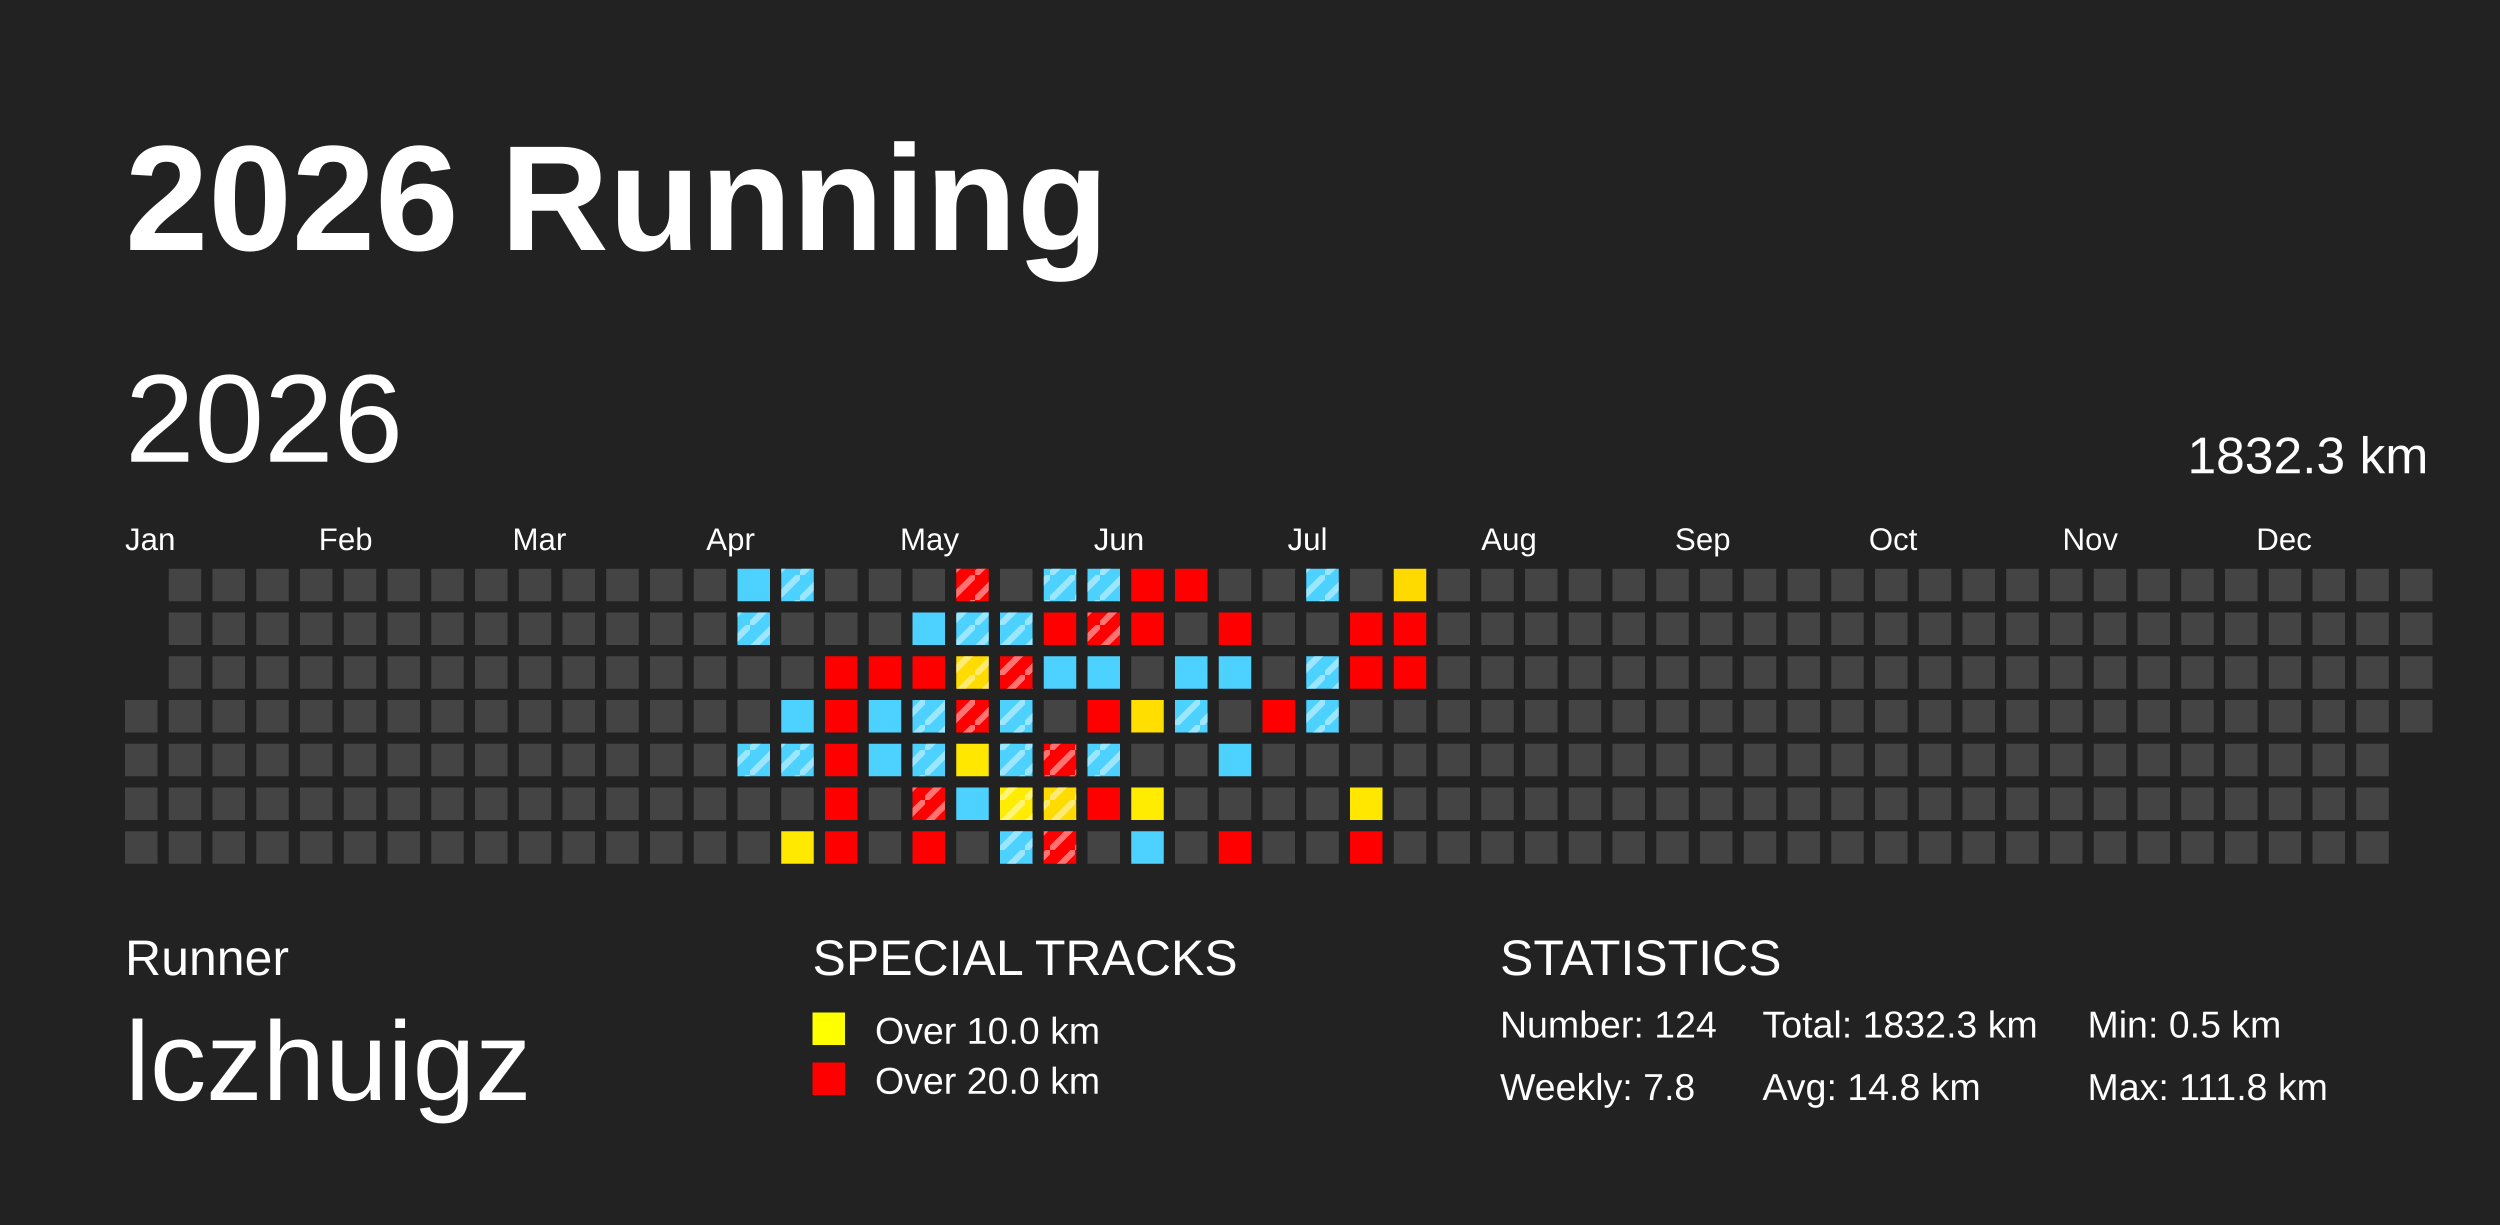
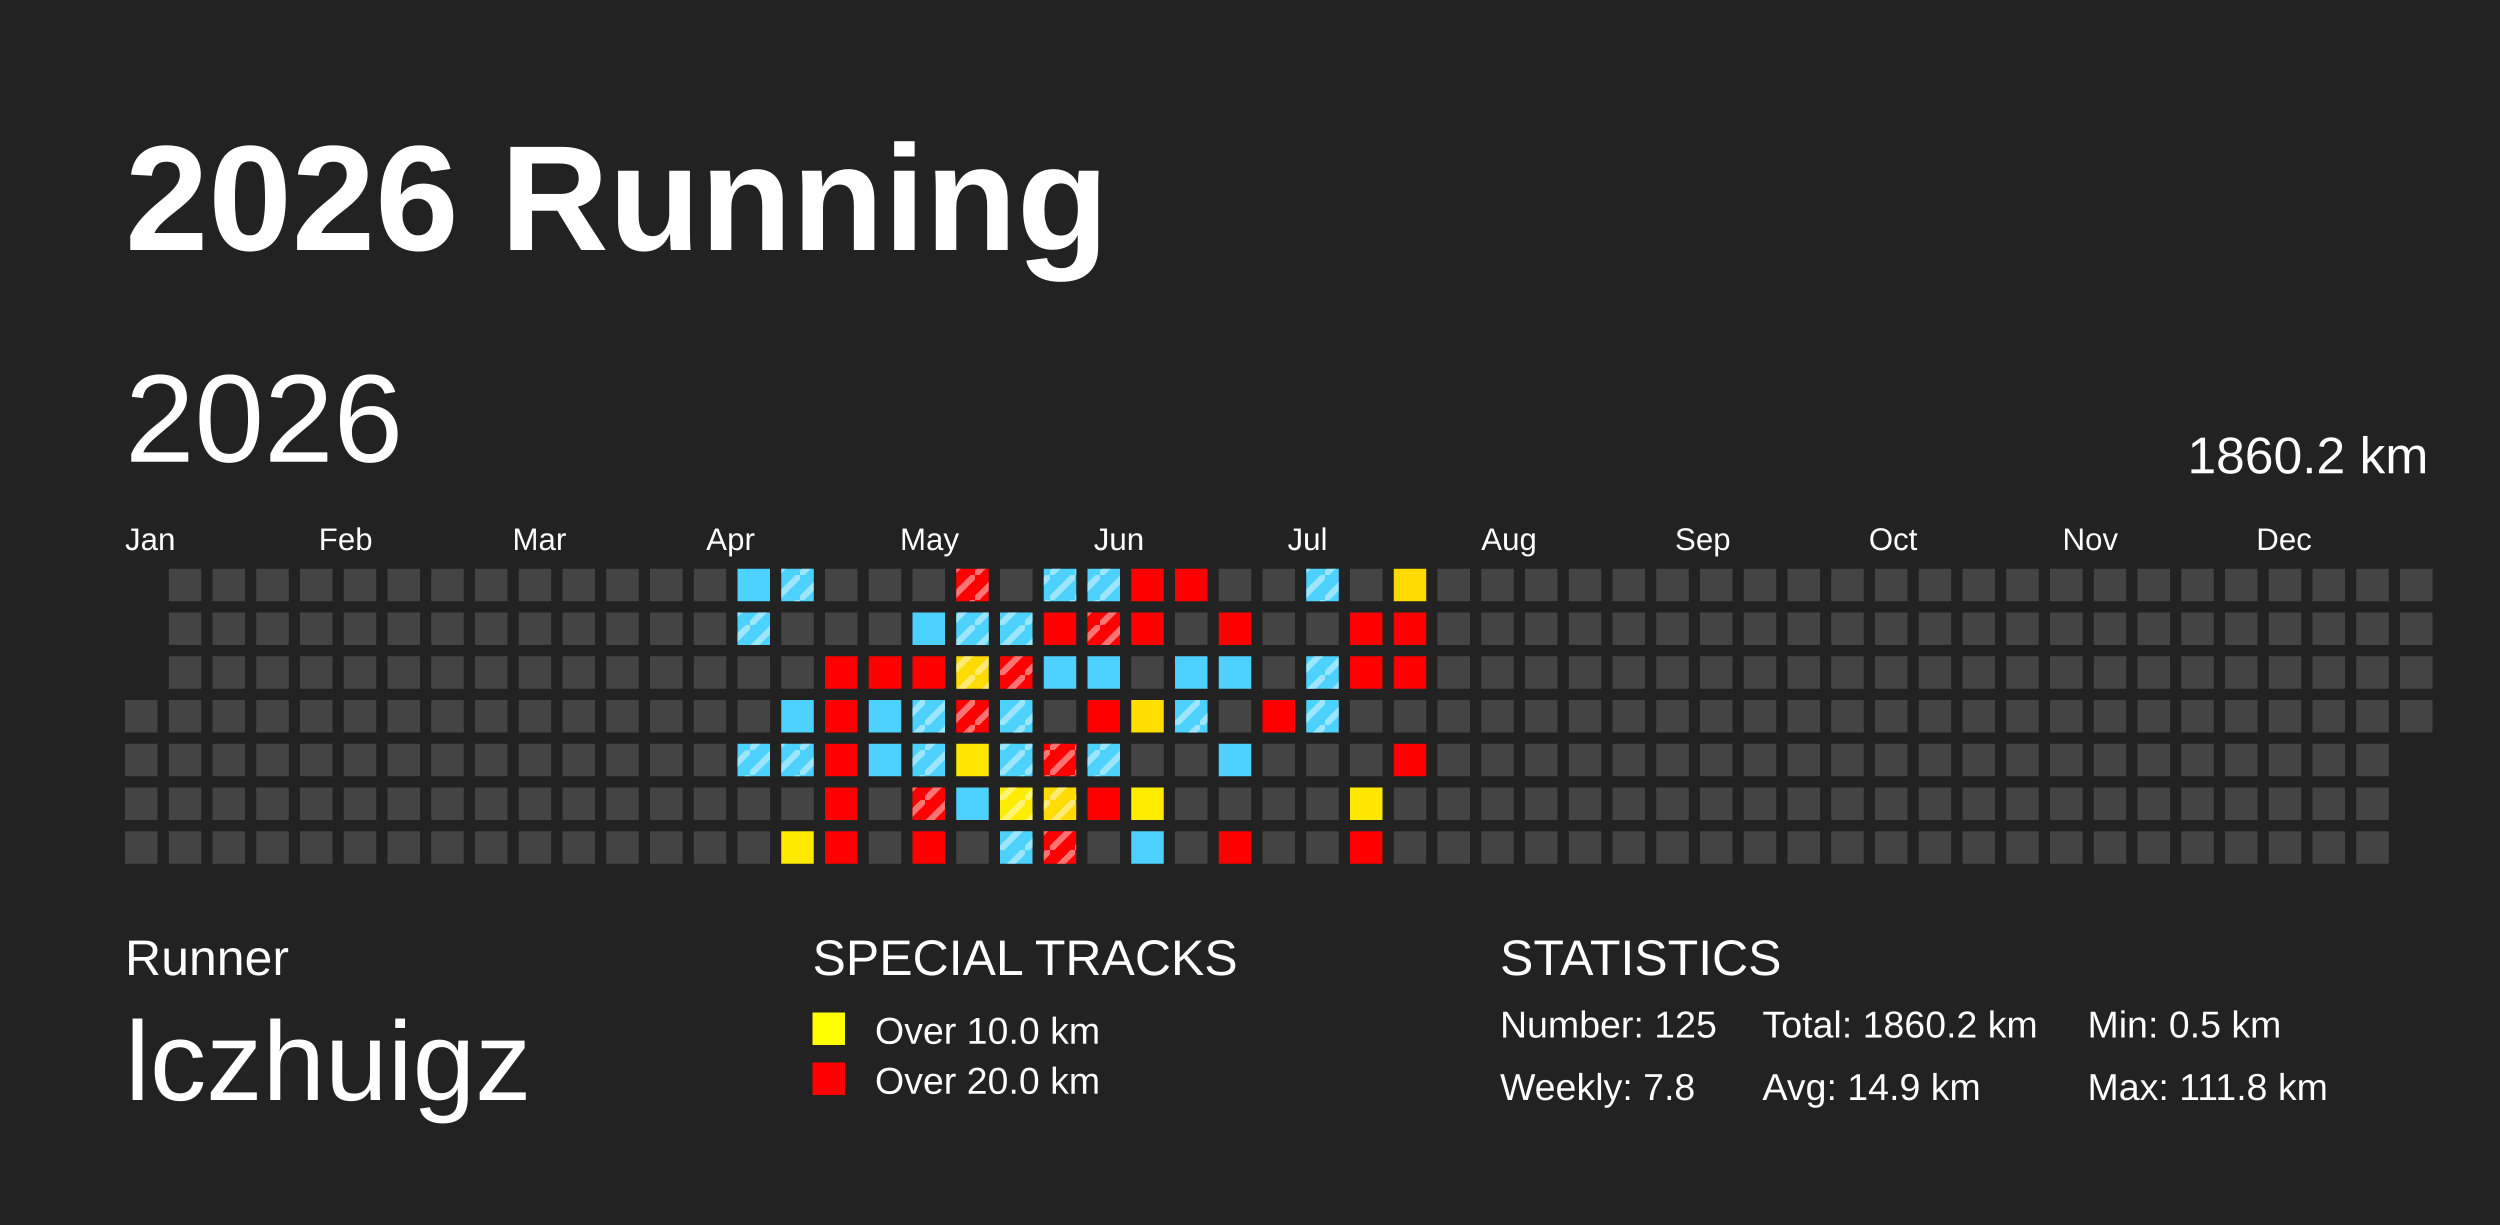
<svg xmlns="http://www.w3.org/2000/svg" baseProfile="full" height="98mm" version="1.1" viewBox="0,0,200,98" width="200mm">
  <defs>
    <pattern height="2" id="indoor-stripe" patternUnits="userSpaceOnUse" width="2">
      <line stroke="white" stroke-opacity="0.45" stroke-width="0.5" x1="0" x2="2" y1="2" y2="0" />
    </pattern>
  </defs>
  <rect fill="#222222" height="98" width="200" x="0" y="0" />
  <text fill="#FFFFFF" style="font-size:12px; font-family:Arial; font-weight:bold;" x="10" y="20">2026 Running</text>
  <text fill="#FFFFFF" style="font-size:4px; font-family:Arial" x="10" y="78">Runner</text>
  <text fill="#FFFFFF" style="font-size:9px; font-family:Arial" x="10" y="88">lczhuigz</text>
  <text fill="#FFFFFF" style="font-size:4px; font-family:Arial" x="65" y="78">SPECIAL TRACKS</text>
  <rect fill="yellow" height="2.6" width="2.6" x="65" y="81" />
  <text fill="#FFFFFF" style="font-size:3px; font-family:Arial" x="70" y="83.5">Over 10.0 km</text>
  <rect fill="red" height="2.6" width="2.6" x="65" y="85" />
  <text fill="#FFFFFF" style="font-size:3px; font-family:Arial" x="70" y="87.5">Over 20.0 km</text>
  <text fill="#FFFFFF" style="font-size:4px; font-family:Arial" x="120" y="78">STATISTICS</text>
-   <text fill="#FFFFFF" style="font-size:3px; font-family:Arial" x="120" y="83">Number: 124</text>
+   <text fill="#FFFFFF" style="font-size:3px; font-family:Arial" x="120" y="83">Number: 125</text>
  <text fill="#FFFFFF" style="font-size:3px; font-family:Arial" x="120" y="88">Weekly: 7.8</text>
-   <text fill="#FFFFFF" style="font-size:3px; font-family:Arial" x="141" y="83">Total: 1832.3 km</text>
-   <text fill="#FFFFFF" style="font-size:3px; font-family:Arial" x="141" y="88">Avg: 14.8 km</text>
+   <text fill="#FFFFFF" style="font-size:3px; font-family:Arial" x="141" y="83">Total: 1860.2 km</text>
+   <text fill="#FFFFFF" style="font-size:3px; font-family:Arial" x="141" y="88">Avg: 14.9 km</text>
  <text fill="#FFFFFF" style="font-size:3px; font-family:Arial" x="167" y="83">Min: 0.5 km</text>
  <text fill="#FFFFFF" style="font-size:3px; font-family:Arial" x="167" y="88">Max: 111.8 km</text>
  <text dominant-baseline="hanging" fill="#FFFFFF" style="font-size:10.0px; font-family:Arial;" x="10" y="30">2026</text>
-   <text dominant-baseline="hanging" fill="#FFFFFF" style="font-size:4.125px; font-family:Arial;" x="175" y="35">1832.3 km</text>
+   <text dominant-baseline="hanging" fill="#FFFFFF" style="font-size:4.125px; font-family:Arial;" x="175" y="35">1860.2 km</text>
  <text fill="#FFFFFF" style="font-size:2.5px; font-family:Arial" x="10.0" y="44">Jan</text>
  <text fill="#FFFFFF" style="font-size:2.5px; font-family:Arial" x="25.5" y="44">Feb</text>
  <text fill="#FFFFFF" style="font-size:2.5px; font-family:Arial" x="41.0" y="44">Mar</text>
  <text fill="#FFFFFF" style="font-size:2.5px; font-family:Arial" x="56.5" y="44">Apr</text>
  <text fill="#FFFFFF" style="font-size:2.5px; font-family:Arial" x="72.0" y="44">May</text>
  <text fill="#FFFFFF" style="font-size:2.5px; font-family:Arial" x="87.5" y="44">Jun</text>
  <text fill="#FFFFFF" style="font-size:2.5px; font-family:Arial" x="103.0" y="44">Jul</text>
  <text fill="#FFFFFF" style="font-size:2.5px; font-family:Arial" x="118.5" y="44">Aug</text>
  <text fill="#FFFFFF" style="font-size:2.5px; font-family:Arial" x="134.0" y="44">Sep</text>
  <text fill="#FFFFFF" style="font-size:2.5px; font-family:Arial" x="149.5" y="44">Oct</text>
  <text fill="#FFFFFF" style="font-size:2.5px; font-family:Arial" x="165.0" y="44">Nov</text>
  <text fill="#FFFFFF" style="font-size:2.5px; font-family:Arial" x="180.5" y="44">Dec</text>
  <rect fill="#444444" height="2.6" width="2.6" x="10.0" y="56.0" />
  <rect fill="#444444" height="2.6" width="2.6" x="10.0" y="59.5" />
  <rect fill="#444444" height="2.6" width="2.6" x="10.0" y="63.0" />
  <rect fill="#444444" height="2.6" width="2.6" x="10.0" y="66.5" />
  <rect fill="#444444" height="2.6" width="2.6" x="13.5" y="45.5" />
  <rect fill="#444444" height="2.6" width="2.6" x="13.5" y="49.0" />
  <rect fill="#444444" height="2.6" width="2.6" x="13.5" y="52.5" />
  <rect fill="#444444" height="2.6" width="2.6" x="13.5" y="56.0" />
  <rect fill="#444444" height="2.6" width="2.6" x="13.5" y="59.5" />
  <rect fill="#444444" height="2.6" width="2.6" x="13.5" y="63.0" />
  <rect fill="#444444" height="2.6" width="2.6" x="13.5" y="66.5" />
  <rect fill="#444444" height="2.6" width="2.6" x="17.0" y="45.5" />
  <rect fill="#444444" height="2.6" width="2.6" x="17.0" y="49.0" />
  <rect fill="#444444" height="2.6" width="2.6" x="17.0" y="52.5" />
  <rect fill="#444444" height="2.6" width="2.6" x="17.0" y="56.0" />
  <rect fill="#444444" height="2.6" width="2.6" x="17.0" y="59.5" />
  <rect fill="#444444" height="2.6" width="2.6" x="17.0" y="63.0" />
  <rect fill="#444444" height="2.6" width="2.6" x="17.0" y="66.5" />
  <rect fill="#444444" height="2.6" width="2.6" x="20.5" y="45.5" />
  <rect fill="#444444" height="2.6" width="2.6" x="20.5" y="49.0" />
  <rect fill="#444444" height="2.6" width="2.6" x="20.5" y="52.5" />
  <rect fill="#444444" height="2.6" width="2.6" x="20.5" y="56.0" />
  <rect fill="#444444" height="2.6" width="2.6" x="20.5" y="59.5" />
  <rect fill="#444444" height="2.6" width="2.6" x="20.5" y="63.0" />
  <rect fill="#444444" height="2.6" width="2.6" x="20.5" y="66.5" />
  <rect fill="#444444" height="2.6" width="2.6" x="24.0" y="45.5" />
  <rect fill="#444444" height="2.6" width="2.6" x="24.0" y="49.0" />
  <rect fill="#444444" height="2.6" width="2.6" x="24.0" y="52.5" />
  <rect fill="#444444" height="2.6" width="2.6" x="24.0" y="56.0" />
  <rect fill="#444444" height="2.6" width="2.6" x="24.0" y="59.5" />
  <rect fill="#444444" height="2.6" width="2.6" x="24.0" y="63.0" />
  <rect fill="#444444" height="2.6" width="2.6" x="24.0" y="66.5" />
  <rect fill="#444444" height="2.6" width="2.6" x="27.5" y="45.5" />
  <rect fill="#444444" height="2.6" width="2.6" x="27.5" y="49.0" />
  <rect fill="#444444" height="2.6" width="2.6" x="27.5" y="52.5" />
  <rect fill="#444444" height="2.6" width="2.6" x="27.5" y="56.0" />
  <rect fill="#444444" height="2.6" width="2.6" x="27.5" y="59.5" />
  <rect fill="#444444" height="2.6" width="2.6" x="27.5" y="63.0" />
  <rect fill="#444444" height="2.6" width="2.6" x="27.5" y="66.5" />
  <rect fill="#444444" height="2.6" width="2.6" x="31.0" y="45.5" />
  <rect fill="#444444" height="2.6" width="2.6" x="31.0" y="49.0" />
  <rect fill="#444444" height="2.6" width="2.6" x="31.0" y="52.5" />
  <rect fill="#444444" height="2.6" width="2.6" x="31.0" y="56.0" />
  <rect fill="#444444" height="2.6" width="2.6" x="31.0" y="59.5" />
  <rect fill="#444444" height="2.6" width="2.6" x="31.0" y="63.0" />
  <rect fill="#444444" height="2.6" width="2.6" x="31.0" y="66.5" />
  <rect fill="#444444" height="2.6" width="2.6" x="34.5" y="45.5" />
  <rect fill="#444444" height="2.6" width="2.6" x="34.5" y="49.0" />
  <rect fill="#444444" height="2.6" width="2.6" x="34.5" y="52.5" />
  <rect fill="#444444" height="2.6" width="2.6" x="34.5" y="56.0" />
  <rect fill="#444444" height="2.6" width="2.6" x="34.5" y="59.5" />
  <rect fill="#444444" height="2.6" width="2.6" x="34.5" y="63.0" />
  <rect fill="#444444" height="2.6" width="2.6" x="34.5" y="66.5" />
  <rect fill="#444444" height="2.6" width="2.6" x="38.0" y="45.5" />
  <rect fill="#444444" height="2.6" width="2.6" x="38.0" y="49.0" />
  <rect fill="#444444" height="2.6" width="2.6" x="38.0" y="52.5" />
  <rect fill="#444444" height="2.6" width="2.6" x="38.0" y="56.0" />
  <rect fill="#444444" height="2.6" width="2.6" x="38.0" y="59.5" />
  <rect fill="#444444" height="2.6" width="2.6" x="38.0" y="63.0" />
  <rect fill="#444444" height="2.6" width="2.6" x="38.0" y="66.5" />
  <rect fill="#444444" height="2.6" width="2.6" x="41.5" y="45.5" />
  <rect fill="#444444" height="2.6" width="2.6" x="41.5" y="49.0" />
  <rect fill="#444444" height="2.6" width="2.6" x="41.5" y="52.5" />
  <rect fill="#444444" height="2.6" width="2.6" x="41.5" y="56.0" />
  <rect fill="#444444" height="2.6" width="2.6" x="41.5" y="59.5" />
  <rect fill="#444444" height="2.6" width="2.6" x="41.5" y="63.0" />
  <rect fill="#444444" height="2.6" width="2.6" x="41.5" y="66.5" />
  <rect fill="#444444" height="2.6" width="2.6" x="45.0" y="45.5" />
  <rect fill="#444444" height="2.6" width="2.6" x="45.0" y="49.0" />
  <rect fill="#444444" height="2.6" width="2.6" x="45.0" y="52.5" />
  <rect fill="#444444" height="2.6" width="2.6" x="45.0" y="56.0" />
  <rect fill="#444444" height="2.6" width="2.6" x="45.0" y="59.5" />
  <rect fill="#444444" height="2.6" width="2.6" x="45.0" y="63.0" />
  <rect fill="#444444" height="2.6" width="2.6" x="45.0" y="66.5" />
  <rect fill="#444444" height="2.6" width="2.6" x="48.5" y="45.5" />
  <rect fill="#444444" height="2.6" width="2.6" x="48.5" y="49.0" />
  <rect fill="#444444" height="2.6" width="2.6" x="48.5" y="52.5" />
  <rect fill="#444444" height="2.6" width="2.6" x="48.5" y="56.0" />
  <rect fill="#444444" height="2.6" width="2.6" x="48.5" y="59.5" />
  <rect fill="#444444" height="2.6" width="2.6" x="48.5" y="63.0" />
  <rect fill="#444444" height="2.6" width="2.6" x="48.5" y="66.5" />
  <rect fill="#444444" height="2.6" width="2.6" x="52.0" y="45.5" />
  <rect fill="#444444" height="2.6" width="2.6" x="52.0" y="49.0" />
  <rect fill="#444444" height="2.6" width="2.6" x="52.0" y="52.5" />
  <rect fill="#444444" height="2.6" width="2.6" x="52.0" y="56.0" />
  <rect fill="#444444" height="2.6" width="2.6" x="52.0" y="59.5" />
  <rect fill="#444444" height="2.6" width="2.6" x="52.0" y="63.0" />
  <rect fill="#444444" height="2.6" width="2.6" x="52.0" y="66.5" />
  <rect fill="#444444" height="2.6" width="2.6" x="55.5" y="45.5" />
  <rect fill="#444444" height="2.6" width="2.6" x="55.5" y="49.0" />
  <rect fill="#444444" height="2.6" width="2.6" x="55.5" y="52.5" />
  <rect fill="#444444" height="2.6" width="2.6" x="55.5" y="56.0" />
  <rect fill="#444444" height="2.6" width="2.6" x="55.5" y="59.5" />
  <rect fill="#444444" height="2.6" width="2.6" x="55.5" y="63.0" />
  <rect fill="#444444" height="2.6" width="2.6" x="55.5" y="66.5" />
  <rect fill="#4dd2ff" height="2.6" width="2.6" x="59.0" y="45.5" />
  <rect fill="#4dd2ff" height="2.6" width="2.6" x="59.0" y="49.0" />
  <rect fill="url(#indoor-stripe)" height="2.6" style="pointer-events: none;" width="2.6" x="59.0" y="49.0" />
  <rect fill="#444444" height="2.6" width="2.6" x="59.0" y="52.5" />
  <rect fill="#444444" height="2.6" width="2.6" x="59.0" y="56.0" />
  <rect fill="#4dd2ff" height="2.6" width="2.6" x="59.0" y="59.5" />
  <rect fill="url(#indoor-stripe)" height="2.6" style="pointer-events: none;" width="2.6" x="59.0" y="59.5" />
  <rect fill="#444444" height="2.6" width="2.6" x="59.0" y="63.0" />
  <rect fill="#444444" height="2.6" width="2.6" x="59.0" y="66.5" />
  <rect fill="#4dd2ff" height="2.6" width="2.6" x="62.5" y="45.5" />
  <rect fill="url(#indoor-stripe)" height="2.6" style="pointer-events: none;" width="2.6" x="62.5" y="45.5" />
  <rect fill="#444444" height="2.6" width="2.6" x="62.5" y="49.0" />
  <rect fill="#444444" height="2.6" width="2.6" x="62.5" y="52.5" />
  <rect fill="#4dd2ff" height="2.6" width="2.6" x="62.5" y="56.0" />
  <rect fill="#4dd2ff" height="2.6" width="2.6" x="62.5" y="59.5" />
  <rect fill="url(#indoor-stripe)" height="2.6" style="pointer-events: none;" width="2.6" x="62.5" y="59.5" />
  <rect fill="#444444" height="2.6" width="2.6" x="62.5" y="63.0" />
  <rect fill="#ffe900" height="2.6" width="2.6" x="62.5" y="66.5" />
  <rect fill="#444444" height="2.6" width="2.6" x="66.0" y="45.5" />
  <rect fill="#444444" height="2.6" width="2.6" x="66.0" y="49.0" />
  <rect fill="red" height="2.6" width="2.6" x="66.0" y="52.5" />
  <rect fill="red" height="2.6" width="2.6" x="66.0" y="56.0" />
  <rect fill="red" height="2.6" width="2.6" x="66.0" y="59.5" />
  <rect fill="red" height="2.6" width="2.6" x="66.0" y="63.0" />
  <rect fill="red" height="2.6" width="2.6" x="66.0" y="66.5" />
  <rect fill="#444444" height="2.6" width="2.6" x="69.5" y="45.5" />
  <rect fill="#444444" height="2.6" width="2.6" x="69.5" y="49.0" />
  <rect fill="red" height="2.6" width="2.6" x="69.5" y="52.5" />
  <rect fill="#4dd2ff" height="2.6" width="2.6" x="69.5" y="56.0" />
  <rect fill="#4dd2ff" height="2.6" width="2.6" x="69.5" y="59.5" />
  <rect fill="#444444" height="2.6" width="2.6" x="69.5" y="63.0" />
  <rect fill="#444444" height="2.6" width="2.6" x="69.5" y="66.5" />
  <rect fill="#444444" height="2.6" width="2.6" x="73.0" y="45.5" />
  <rect fill="#4dd2ff" height="2.6" width="2.6" x="73.0" y="49.0" />
  <rect fill="red" height="2.6" width="2.6" x="73.0" y="52.5" />
  <rect fill="#4dd2ff" height="2.6" width="2.6" x="73.0" y="56.0" />
  <rect fill="url(#indoor-stripe)" height="2.6" style="pointer-events: none;" width="2.6" x="73.0" y="56.0" />
  <rect fill="#4dd2ff" height="2.6" width="2.6" x="73.0" y="59.5" />
  <rect fill="url(#indoor-stripe)" height="2.6" style="pointer-events: none;" width="2.6" x="73.0" y="59.5" />
  <rect fill="red" height="2.6" width="2.6" x="73.0" y="63.0" />
  <rect fill="url(#indoor-stripe)" height="2.6" style="pointer-events: none;" width="2.6" x="73.0" y="63.0" />
  <rect fill="red" height="2.6" width="2.6" x="73.0" y="66.5" />
  <rect fill="red" height="2.6" width="2.6" x="76.5" y="45.5" />
  <rect fill="url(#indoor-stripe)" height="2.6" style="pointer-events: none;" width="2.6" x="76.5" y="45.5" />
  <rect fill="#4dd2ff" height="2.6" width="2.6" x="76.5" y="49.0" />
  <rect fill="url(#indoor-stripe)" height="2.6" style="pointer-events: none;" width="2.6" x="76.5" y="49.0" />
  <rect fill="#ffdb00" height="2.6" width="2.6" x="76.5" y="52.5" />
  <rect fill="url(#indoor-stripe)" height="2.6" style="pointer-events: none;" width="2.6" x="76.5" y="52.5" />
  <rect fill="red" height="2.6" width="2.6" x="76.5" y="56.0" />
  <rect fill="url(#indoor-stripe)" height="2.6" style="pointer-events: none;" width="2.6" x="76.5" y="56.0" />
  <rect fill="#ffe700" height="2.6" width="2.6" x="76.5" y="59.5" />
  <rect fill="#4dd2ff" height="2.6" width="2.6" x="76.5" y="63.0" />
  <rect fill="#444444" height="2.6" width="2.6" x="76.5" y="66.5" />
  <rect fill="#444444" height="2.6" width="2.6" x="80.0" y="45.5" />
  <rect fill="#4dd2ff" height="2.6" width="2.6" x="80.0" y="49.0" />
  <rect fill="url(#indoor-stripe)" height="2.6" style="pointer-events: none;" width="2.6" x="80.0" y="49.0" />
  <rect fill="red" height="2.6" width="2.6" x="80.0" y="52.5" />
  <rect fill="url(#indoor-stripe)" height="2.6" style="pointer-events: none;" width="2.6" x="80.0" y="52.5" />
  <rect fill="#4dd2ff" height="2.6" width="2.6" x="80.0" y="56.0" />
  <rect fill="url(#indoor-stripe)" height="2.6" style="pointer-events: none;" width="2.6" x="80.0" y="56.0" />
  <rect fill="#4dd2ff" height="2.6" width="2.6" x="80.0" y="59.5" />
  <rect fill="url(#indoor-stripe)" height="2.6" style="pointer-events: none;" width="2.6" x="80.0" y="59.5" />
  <rect fill="#ffec00" height="2.6" width="2.6" x="80.0" y="63.0" />
  <rect fill="url(#indoor-stripe)" height="2.6" style="pointer-events: none;" width="2.6" x="80.0" y="63.0" />
  <rect fill="#4dd2ff" height="2.6" width="2.6" x="80.0" y="66.5" />
  <rect fill="url(#indoor-stripe)" height="2.6" style="pointer-events: none;" width="2.6" x="80.0" y="66.5" />
  <rect fill="#4dd2ff" height="2.6" width="2.6" x="83.5" y="45.5" />
  <rect fill="url(#indoor-stripe)" height="2.6" style="pointer-events: none;" width="2.6" x="83.5" y="45.5" />
  <rect fill="red" height="2.6" width="2.6" x="83.5" y="49.0" />
  <rect fill="#4dd2ff" height="2.6" width="2.6" x="83.5" y="52.5" />
  <rect fill="#444444" height="2.6" width="2.6" x="83.5" y="56.0" />
  <rect fill="red" height="2.6" width="2.6" x="83.5" y="59.5" />
  <rect fill="url(#indoor-stripe)" height="2.6" style="pointer-events: none;" width="2.6" x="83.5" y="59.5" />
  <rect fill="#ffdb00" height="2.6" width="2.6" x="83.5" y="63.0" />
  <rect fill="url(#indoor-stripe)" height="2.6" style="pointer-events: none;" width="2.6" x="83.5" y="63.0" />
  <rect fill="red" height="2.6" width="2.6" x="83.5" y="66.5" />
  <rect fill="url(#indoor-stripe)" height="2.6" style="pointer-events: none;" width="2.6" x="83.5" y="66.5" />
  <rect fill="#4dd2ff" height="2.6" width="2.6" x="87.0" y="45.5" />
  <rect fill="url(#indoor-stripe)" height="2.6" style="pointer-events: none;" width="2.6" x="87.0" y="45.5" />
  <rect fill="red" height="2.6" width="2.6" x="87.0" y="49.0" />
  <rect fill="url(#indoor-stripe)" height="2.6" style="pointer-events: none;" width="2.6" x="87.0" y="49.0" />
  <rect fill="#4dd2ff" height="2.6" width="2.6" x="87.0" y="52.5" />
  <rect fill="red" height="2.6" width="2.6" x="87.0" y="56.0" />
  <rect fill="#4dd2ff" height="2.6" width="2.6" x="87.0" y="59.5" />
  <rect fill="url(#indoor-stripe)" height="2.6" style="pointer-events: none;" width="2.6" x="87.0" y="59.5" />
  <rect fill="red" height="2.6" width="2.6" x="87.0" y="63.0" />
  <rect fill="#444444" height="2.6" width="2.6" x="87.0" y="66.5" />
  <rect fill="red" height="2.6" width="2.6" x="90.5" y="45.5" />
  <rect fill="red" height="2.6" width="2.6" x="90.5" y="49.0" />
  <rect fill="#444444" height="2.6" width="2.6" x="90.5" y="52.5" />
  <rect fill="#ffde00" height="2.6" width="2.6" x="90.5" y="56.0" />
  <rect fill="#444444" height="2.6" width="2.6" x="90.5" y="59.5" />
  <rect fill="#ffec00" height="2.6" width="2.6" x="90.5" y="63.0" />
  <rect fill="#4dd2ff" height="2.6" width="2.6" x="90.5" y="66.5" />
  <rect fill="red" height="2.6" width="2.6" x="94.0" y="45.5" />
  <rect fill="#444444" height="2.6" width="2.6" x="94.0" y="49.0" />
  <rect fill="#4dd2ff" height="2.6" width="2.6" x="94.0" y="52.5" />
  <rect fill="#4dd2ff" height="2.6" width="2.6" x="94.0" y="56.0" />
  <rect fill="url(#indoor-stripe)" height="2.6" style="pointer-events: none;" width="2.6" x="94.0" y="56.0" />
  <rect fill="#444444" height="2.6" width="2.6" x="94.0" y="59.5" />
  <rect fill="#444444" height="2.6" width="2.6" x="94.0" y="63.0" />
  <rect fill="#444444" height="2.6" width="2.6" x="94.0" y="66.5" />
  <rect fill="#444444" height="2.6" width="2.6" x="97.5" y="45.5" />
  <rect fill="red" height="2.6" width="2.6" x="97.5" y="49.0" />
  <rect fill="#4dd2ff" height="2.6" width="2.6" x="97.5" y="52.5" />
  <rect fill="#444444" height="2.6" width="2.6" x="97.5" y="56.0" />
  <rect fill="#4dd2ff" height="2.6" width="2.6" x="97.5" y="59.5" />
  <rect fill="#444444" height="2.6" width="2.6" x="97.5" y="63.0" />
  <rect fill="red" height="2.6" width="2.6" x="97.5" y="66.5" />
  <rect fill="#444444" height="2.6" width="2.6" x="101.0" y="45.5" />
  <rect fill="#444444" height="2.6" width="2.6" x="101.0" y="49.0" />
  <rect fill="#444444" height="2.6" width="2.6" x="101.0" y="52.5" />
  <rect fill="red" height="2.6" width="2.6" x="101.0" y="56.0" />
  <rect fill="#444444" height="2.6" width="2.6" x="101.0" y="59.5" />
  <rect fill="#444444" height="2.6" width="2.6" x="101.0" y="63.0" />
  <rect fill="#444444" height="2.6" width="2.6" x="101.0" y="66.5" />
  <rect fill="#4dd2ff" height="2.6" width="2.6" x="104.5" y="45.5" />
  <rect fill="url(#indoor-stripe)" height="2.6" style="pointer-events: none;" width="2.6" x="104.5" y="45.5" />
  <rect fill="#444444" height="2.6" width="2.6" x="104.5" y="49.0" />
  <rect fill="#4dd2ff" height="2.6" width="2.6" x="104.5" y="52.5" />
  <rect fill="url(#indoor-stripe)" height="2.6" style="pointer-events: none;" width="2.6" x="104.5" y="52.5" />
  <rect fill="#4dd2ff" height="2.6" width="2.6" x="104.5" y="56.0" />
  <rect fill="url(#indoor-stripe)" height="2.6" style="pointer-events: none;" width="2.6" x="104.5" y="56.0" />
  <rect fill="#444444" height="2.6" width="2.6" x="104.5" y="59.5" />
  <rect fill="#444444" height="2.6" width="2.6" x="104.5" y="63.0" />
  <rect fill="#444444" height="2.6" width="2.6" x="104.5" y="66.5" />
  <rect fill="#444444" height="2.6" width="2.6" x="108.0" y="45.5" />
  <rect fill="red" height="2.6" width="2.6" x="108.0" y="49.0" />
  <rect fill="red" height="2.6" width="2.6" x="108.0" y="52.5" />
  <rect fill="#444444" height="2.6" width="2.6" x="108.0" y="56.0" />
  <rect fill="#444444" height="2.6" width="2.6" x="108.0" y="59.5" />
  <rect fill="#ffe700" height="2.6" width="2.6" x="108.0" y="63.0" />
  <rect fill="red" height="2.6" width="2.6" x="108.0" y="66.5" />
  <rect fill="#ffda00" height="2.6" width="2.6" x="111.5" y="45.5" />
  <rect fill="red" height="2.6" width="2.6" x="111.5" y="49.0" />
  <rect fill="red" height="2.6" width="2.6" x="111.5" y="52.5" />
  <rect fill="#444444" height="2.6" width="2.6" x="111.5" y="56.0" />
-   <rect fill="#444444" height="2.6" width="2.6" x="111.5" y="59.5" />
+   <rect fill="red" height="2.6" width="2.6" x="111.5" y="59.5" />
  <rect fill="#444444" height="2.6" width="2.6" x="111.5" y="63.0" />
  <rect fill="#444444" height="2.6" width="2.6" x="111.5" y="66.5" />
  <rect fill="#444444" height="2.6" width="2.6" x="115.0" y="45.5" />
  <rect fill="#444444" height="2.6" width="2.6" x="115.0" y="49.0" />
  <rect fill="#444444" height="2.6" width="2.6" x="115.0" y="52.5" />
  <rect fill="#444444" height="2.6" width="2.6" x="115.0" y="56.0" />
  <rect fill="#444444" height="2.6" width="2.6" x="115.0" y="59.5" />
  <rect fill="#444444" height="2.6" width="2.6" x="115.0" y="63.0" />
  <rect fill="#444444" height="2.6" width="2.6" x="115.0" y="66.5" />
  <rect fill="#444444" height="2.6" width="2.6" x="118.5" y="45.5" />
  <rect fill="#444444" height="2.6" width="2.6" x="118.5" y="49.0" />
  <rect fill="#444444" height="2.6" width="2.6" x="118.5" y="52.5" />
  <rect fill="#444444" height="2.6" width="2.6" x="118.5" y="56.0" />
  <rect fill="#444444" height="2.6" width="2.6" x="118.5" y="59.5" />
  <rect fill="#444444" height="2.6" width="2.6" x="118.5" y="63.0" />
  <rect fill="#444444" height="2.6" width="2.6" x="118.5" y="66.5" />
  <rect fill="#444444" height="2.6" width="2.6" x="122.0" y="45.5" />
  <rect fill="#444444" height="2.6" width="2.6" x="122.0" y="49.0" />
  <rect fill="#444444" height="2.6" width="2.6" x="122.0" y="52.5" />
  <rect fill="#444444" height="2.6" width="2.6" x="122.0" y="56.0" />
  <rect fill="#444444" height="2.6" width="2.6" x="122.0" y="59.5" />
  <rect fill="#444444" height="2.6" width="2.6" x="122.0" y="63.0" />
  <rect fill="#444444" height="2.6" width="2.6" x="122.0" y="66.5" />
  <rect fill="#444444" height="2.6" width="2.6" x="125.5" y="45.5" />
  <rect fill="#444444" height="2.6" width="2.6" x="125.5" y="49.0" />
  <rect fill="#444444" height="2.6" width="2.6" x="125.5" y="52.5" />
  <rect fill="#444444" height="2.6" width="2.6" x="125.5" y="56.0" />
  <rect fill="#444444" height="2.6" width="2.6" x="125.5" y="59.5" />
  <rect fill="#444444" height="2.6" width="2.6" x="125.5" y="63.0" />
  <rect fill="#444444" height="2.6" width="2.6" x="125.5" y="66.5" />
  <rect fill="#444444" height="2.6" width="2.6" x="129.0" y="45.5" />
  <rect fill="#444444" height="2.6" width="2.6" x="129.0" y="49.0" />
  <rect fill="#444444" height="2.6" width="2.6" x="129.0" y="52.5" />
  <rect fill="#444444" height="2.6" width="2.6" x="129.0" y="56.0" />
  <rect fill="#444444" height="2.6" width="2.6" x="129.0" y="59.5" />
  <rect fill="#444444" height="2.6" width="2.6" x="129.0" y="63.0" />
  <rect fill="#444444" height="2.6" width="2.6" x="129.0" y="66.5" />
  <rect fill="#444444" height="2.6" width="2.6" x="132.5" y="45.5" />
  <rect fill="#444444" height="2.6" width="2.6" x="132.5" y="49.0" />
  <rect fill="#444444" height="2.6" width="2.6" x="132.5" y="52.5" />
  <rect fill="#444444" height="2.6" width="2.6" x="132.5" y="56.0" />
  <rect fill="#444444" height="2.6" width="2.6" x="132.5" y="59.5" />
  <rect fill="#444444" height="2.6" width="2.6" x="132.5" y="63.0" />
  <rect fill="#444444" height="2.6" width="2.6" x="132.5" y="66.5" />
  <rect fill="#444444" height="2.6" width="2.6" x="136.0" y="45.5" />
  <rect fill="#444444" height="2.6" width="2.6" x="136.0" y="49.0" />
  <rect fill="#444444" height="2.6" width="2.6" x="136.0" y="52.5" />
  <rect fill="#444444" height="2.6" width="2.6" x="136.0" y="56.0" />
  <rect fill="#444444" height="2.6" width="2.6" x="136.0" y="59.5" />
  <rect fill="#444444" height="2.6" width="2.6" x="136.0" y="63.0" />
  <rect fill="#444444" height="2.6" width="2.6" x="136.0" y="66.5" />
  <rect fill="#444444" height="2.6" width="2.6" x="139.5" y="45.5" />
  <rect fill="#444444" height="2.6" width="2.6" x="139.5" y="49.0" />
  <rect fill="#444444" height="2.6" width="2.6" x="139.5" y="52.5" />
  <rect fill="#444444" height="2.6" width="2.6" x="139.5" y="56.0" />
  <rect fill="#444444" height="2.6" width="2.6" x="139.5" y="59.5" />
  <rect fill="#444444" height="2.6" width="2.6" x="139.5" y="63.0" />
  <rect fill="#444444" height="2.6" width="2.6" x="139.5" y="66.5" />
  <rect fill="#444444" height="2.6" width="2.6" x="143.0" y="45.5" />
  <rect fill="#444444" height="2.6" width="2.6" x="143.0" y="49.0" />
  <rect fill="#444444" height="2.6" width="2.6" x="143.0" y="52.5" />
  <rect fill="#444444" height="2.6" width="2.6" x="143.0" y="56.0" />
  <rect fill="#444444" height="2.6" width="2.6" x="143.0" y="59.5" />
  <rect fill="#444444" height="2.6" width="2.6" x="143.0" y="63.0" />
  <rect fill="#444444" height="2.6" width="2.6" x="143.0" y="66.5" />
  <rect fill="#444444" height="2.6" width="2.6" x="146.5" y="45.5" />
  <rect fill="#444444" height="2.6" width="2.6" x="146.5" y="49.0" />
  <rect fill="#444444" height="2.6" width="2.6" x="146.5" y="52.5" />
  <rect fill="#444444" height="2.6" width="2.6" x="146.5" y="56.0" />
  <rect fill="#444444" height="2.6" width="2.6" x="146.5" y="59.5" />
  <rect fill="#444444" height="2.6" width="2.6" x="146.5" y="63.0" />
  <rect fill="#444444" height="2.6" width="2.6" x="146.5" y="66.5" />
  <rect fill="#444444" height="2.6" width="2.6" x="150.0" y="45.5" />
  <rect fill="#444444" height="2.6" width="2.6" x="150.0" y="49.0" />
  <rect fill="#444444" height="2.6" width="2.6" x="150.0" y="52.5" />
  <rect fill="#444444" height="2.6" width="2.6" x="150.0" y="56.0" />
  <rect fill="#444444" height="2.6" width="2.6" x="150.0" y="59.5" />
  <rect fill="#444444" height="2.6" width="2.6" x="150.0" y="63.0" />
  <rect fill="#444444" height="2.6" width="2.6" x="150.0" y="66.5" />
  <rect fill="#444444" height="2.6" width="2.6" x="153.5" y="45.5" />
  <rect fill="#444444" height="2.6" width="2.6" x="153.5" y="49.0" />
  <rect fill="#444444" height="2.6" width="2.6" x="153.5" y="52.5" />
  <rect fill="#444444" height="2.6" width="2.6" x="153.5" y="56.0" />
  <rect fill="#444444" height="2.6" width="2.6" x="153.5" y="59.5" />
  <rect fill="#444444" height="2.6" width="2.6" x="153.5" y="63.0" />
  <rect fill="#444444" height="2.6" width="2.6" x="153.5" y="66.5" />
  <rect fill="#444444" height="2.6" width="2.6" x="157.0" y="45.5" />
  <rect fill="#444444" height="2.6" width="2.6" x="157.0" y="49.0" />
  <rect fill="#444444" height="2.6" width="2.6" x="157.0" y="52.5" />
  <rect fill="#444444" height="2.6" width="2.6" x="157.0" y="56.0" />
  <rect fill="#444444" height="2.6" width="2.6" x="157.0" y="59.5" />
  <rect fill="#444444" height="2.6" width="2.6" x="157.0" y="63.0" />
  <rect fill="#444444" height="2.6" width="2.6" x="157.0" y="66.5" />
  <rect fill="#444444" height="2.6" width="2.6" x="160.5" y="45.5" />
  <rect fill="#444444" height="2.6" width="2.6" x="160.5" y="49.0" />
  <rect fill="#444444" height="2.6" width="2.6" x="160.5" y="52.5" />
  <rect fill="#444444" height="2.6" width="2.6" x="160.5" y="56.0" />
  <rect fill="#444444" height="2.6" width="2.6" x="160.5" y="59.5" />
  <rect fill="#444444" height="2.6" width="2.6" x="160.5" y="63.0" />
  <rect fill="#444444" height="2.6" width="2.6" x="160.5" y="66.5" />
  <rect fill="#444444" height="2.6" width="2.6" x="164.0" y="45.5" />
  <rect fill="#444444" height="2.6" width="2.6" x="164.0" y="49.0" />
  <rect fill="#444444" height="2.6" width="2.6" x="164.0" y="52.5" />
  <rect fill="#444444" height="2.6" width="2.6" x="164.0" y="56.0" />
  <rect fill="#444444" height="2.6" width="2.6" x="164.0" y="59.5" />
  <rect fill="#444444" height="2.6" width="2.6" x="164.0" y="63.0" />
  <rect fill="#444444" height="2.6" width="2.6" x="164.0" y="66.5" />
  <rect fill="#444444" height="2.6" width="2.6" x="167.5" y="45.5" />
  <rect fill="#444444" height="2.6" width="2.6" x="167.5" y="49.0" />
  <rect fill="#444444" height="2.6" width="2.6" x="167.5" y="52.5" />
  <rect fill="#444444" height="2.6" width="2.6" x="167.5" y="56.0" />
  <rect fill="#444444" height="2.6" width="2.6" x="167.5" y="59.5" />
  <rect fill="#444444" height="2.6" width="2.6" x="167.5" y="63.0" />
  <rect fill="#444444" height="2.6" width="2.6" x="167.5" y="66.5" />
  <rect fill="#444444" height="2.6" width="2.6" x="171.0" y="45.5" />
  <rect fill="#444444" height="2.6" width="2.6" x="171.0" y="49.0" />
  <rect fill="#444444" height="2.6" width="2.6" x="171.0" y="52.5" />
  <rect fill="#444444" height="2.6" width="2.6" x="171.0" y="56.0" />
  <rect fill="#444444" height="2.6" width="2.6" x="171.0" y="59.5" />
  <rect fill="#444444" height="2.6" width="2.6" x="171.0" y="63.0" />
  <rect fill="#444444" height="2.6" width="2.6" x="171.0" y="66.5" />
  <rect fill="#444444" height="2.6" width="2.6" x="174.5" y="45.5" />
  <rect fill="#444444" height="2.6" width="2.6" x="174.5" y="49.0" />
  <rect fill="#444444" height="2.6" width="2.6" x="174.5" y="52.5" />
  <rect fill="#444444" height="2.6" width="2.6" x="174.5" y="56.0" />
  <rect fill="#444444" height="2.6" width="2.6" x="174.5" y="59.5" />
  <rect fill="#444444" height="2.6" width="2.6" x="174.5" y="63.0" />
  <rect fill="#444444" height="2.6" width="2.6" x="174.5" y="66.5" />
  <rect fill="#444444" height="2.6" width="2.6" x="178.0" y="45.5" />
  <rect fill="#444444" height="2.6" width="2.6" x="178.0" y="49.0" />
  <rect fill="#444444" height="2.6" width="2.6" x="178.0" y="52.5" />
  <rect fill="#444444" height="2.6" width="2.6" x="178.0" y="56.0" />
  <rect fill="#444444" height="2.6" width="2.6" x="178.0" y="59.5" />
  <rect fill="#444444" height="2.6" width="2.6" x="178.0" y="63.0" />
  <rect fill="#444444" height="2.6" width="2.6" x="178.0" y="66.5" />
  <rect fill="#444444" height="2.6" width="2.6" x="181.5" y="45.5" />
  <rect fill="#444444" height="2.6" width="2.6" x="181.5" y="49.0" />
  <rect fill="#444444" height="2.6" width="2.6" x="181.5" y="52.5" />
  <rect fill="#444444" height="2.6" width="2.6" x="181.5" y="56.0" />
  <rect fill="#444444" height="2.6" width="2.6" x="181.5" y="59.5" />
  <rect fill="#444444" height="2.6" width="2.6" x="181.5" y="63.0" />
  <rect fill="#444444" height="2.6" width="2.6" x="181.5" y="66.5" />
  <rect fill="#444444" height="2.6" width="2.6" x="185.0" y="45.5" />
  <rect fill="#444444" height="2.6" width="2.6" x="185.0" y="49.0" />
  <rect fill="#444444" height="2.6" width="2.6" x="185.0" y="52.5" />
  <rect fill="#444444" height="2.6" width="2.6" x="185.0" y="56.0" />
  <rect fill="#444444" height="2.6" width="2.6" x="185.0" y="59.5" />
  <rect fill="#444444" height="2.6" width="2.6" x="185.0" y="63.0" />
  <rect fill="#444444" height="2.6" width="2.6" x="185.0" y="66.5" />
  <rect fill="#444444" height="2.6" width="2.6" x="188.5" y="45.5" />
  <rect fill="#444444" height="2.6" width="2.6" x="188.5" y="49.0" />
  <rect fill="#444444" height="2.6" width="2.6" x="188.5" y="52.5" />
  <rect fill="#444444" height="2.6" width="2.6" x="188.5" y="56.0" />
  <rect fill="#444444" height="2.6" width="2.6" x="188.5" y="59.5" />
  <rect fill="#444444" height="2.6" width="2.6" x="188.5" y="63.0" />
  <rect fill="#444444" height="2.6" width="2.6" x="188.5" y="66.5" />
  <rect fill="#444444" height="2.6" width="2.6" x="192.0" y="45.5" />
  <rect fill="#444444" height="2.6" width="2.6" x="192.0" y="49.0" />
  <rect fill="#444444" height="2.6" width="2.6" x="192.0" y="52.5" />
  <rect fill="#444444" height="2.6" width="2.6" x="192.0" y="56.0" />
</svg>
